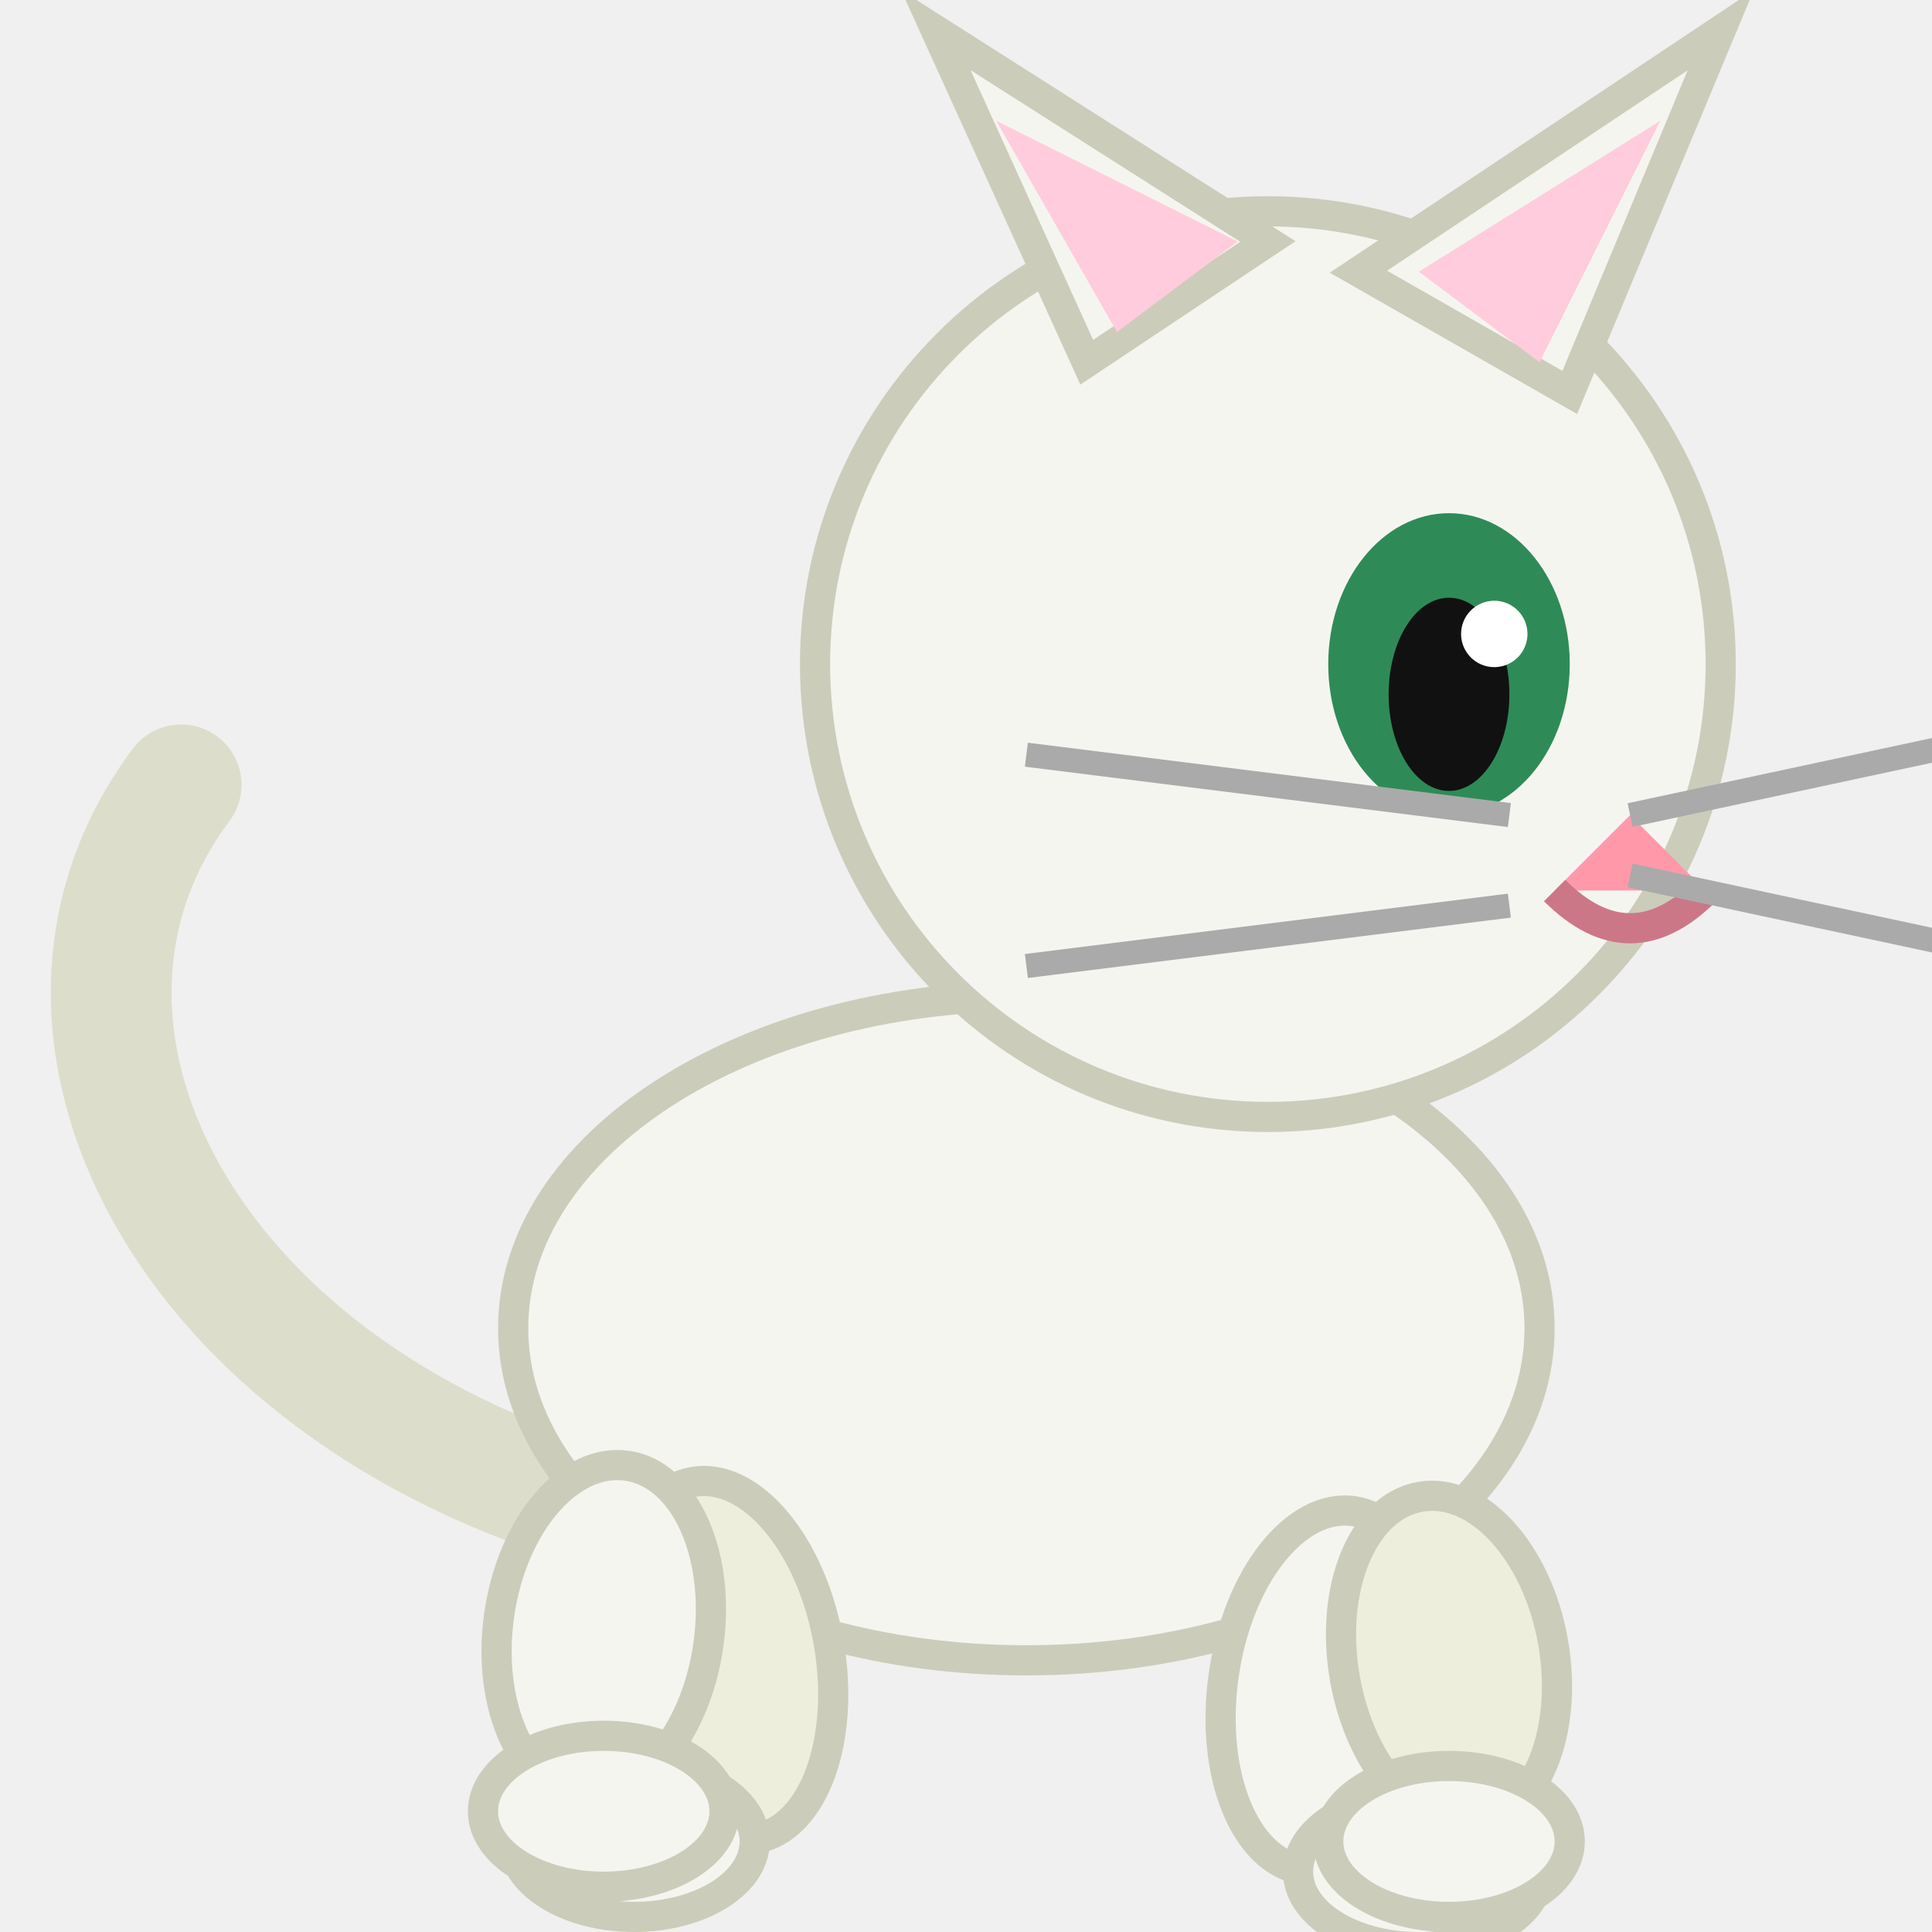
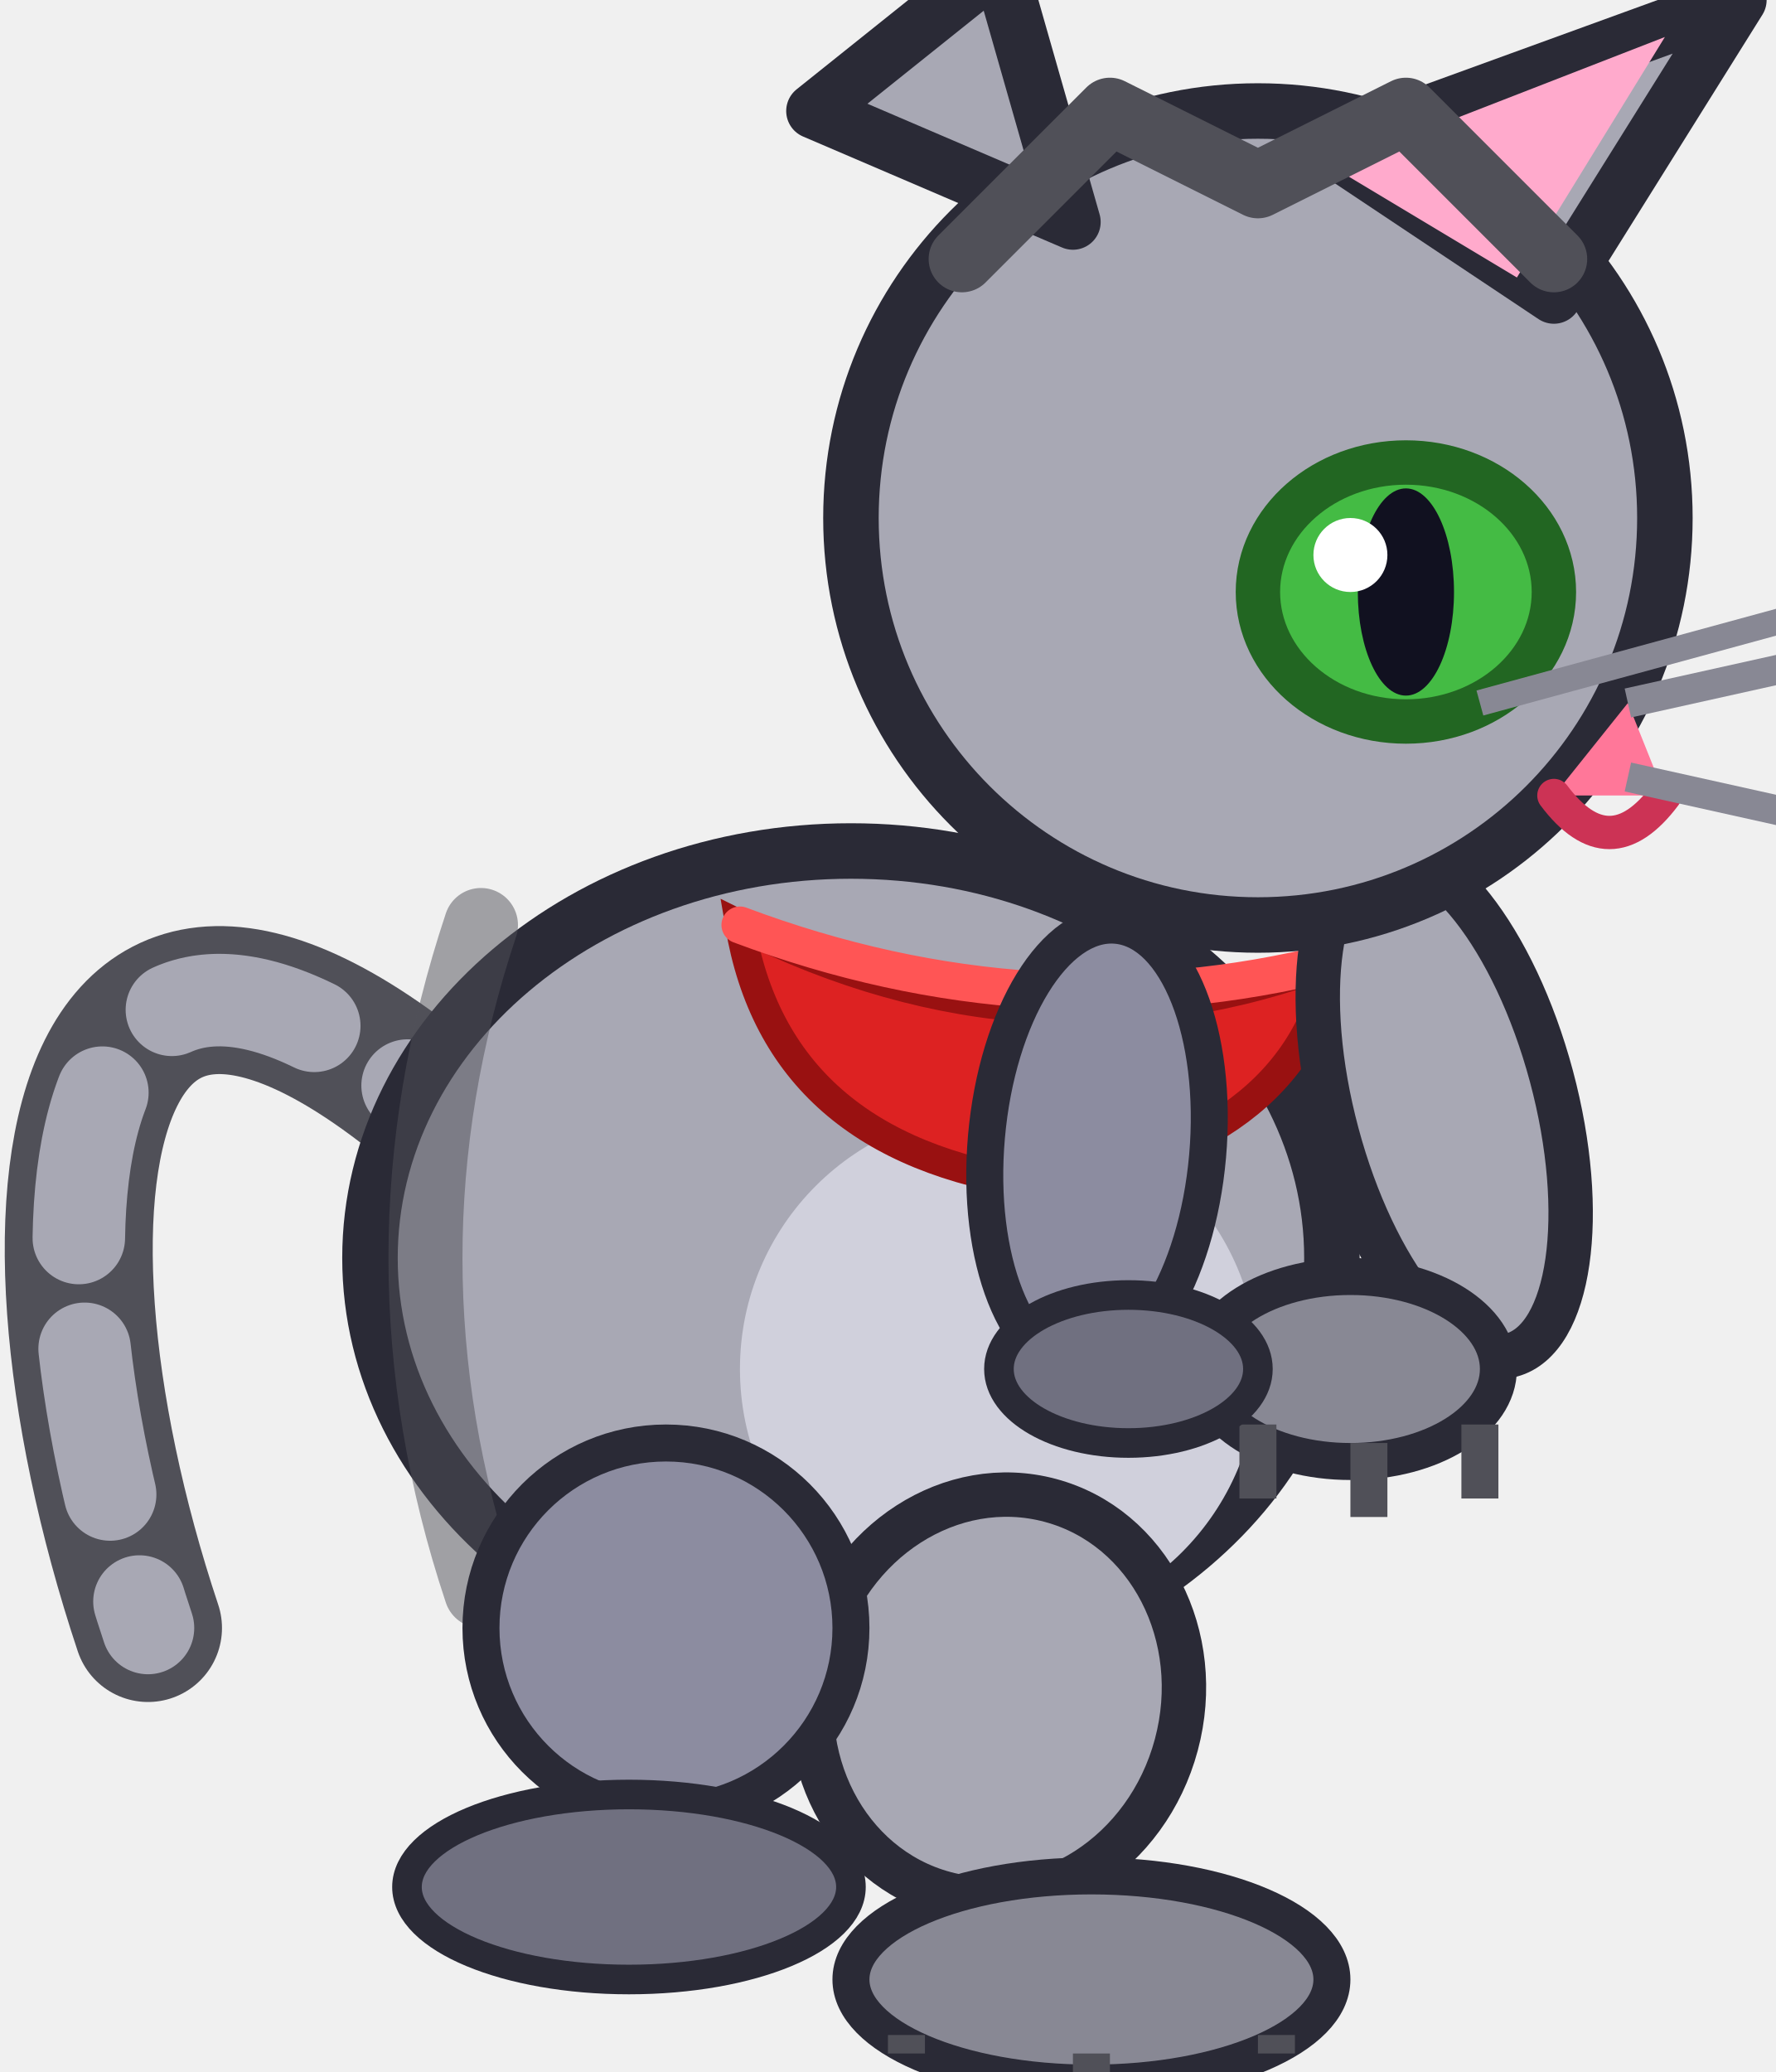
- <svg xmlns="http://www.w3.org/2000/svg" viewBox="0 0 64 64">
-   <path d="M20,50 C6,46 0,34 6,26" fill="none" stroke="#DDDDCC" stroke-width="4" stroke-linecap="round" />
-   <ellipse cx="34" cy="44" rx="17" ry="11" fill="#F5F5F0" stroke="#CCCCBB" stroke-width="1" />
-   <ellipse cx="24" cy="55" rx="3.5" ry="6" fill="#EEEEDD" stroke="#CCCCBB" stroke-width="1" transform="rotate(-10 24 55)" />
-   <ellipse cx="20" cy="54" rx="3.5" ry="5.5" fill="#F5F5F0" stroke="#CCCCBB" stroke-width="1" transform="rotate(8 20 54)" />
-   <ellipse cx="44" cy="56" rx="3.5" ry="6" fill="#F5F5F0" stroke="#CCCCBB" stroke-width="1" transform="rotate(8 44 56)" />
-   <ellipse cx="48" cy="55" rx="3.5" ry="5.5" fill="#EEEEDD" stroke="#CCCCBB" stroke-width="1" transform="rotate(-10 48 55)" />
-   <ellipse cx="21" cy="61" rx="4" ry="2.5" fill="#F5F5F0" stroke="#CCCCBB" stroke-width="1" />
-   <ellipse cx="20" cy="60" rx="4" ry="2.5" fill="#F5F5F0" stroke="#CCCCBB" stroke-width="1" />
-   <ellipse cx="47" cy="62" rx="4" ry="2.5" fill="#F5F5F0" stroke="#CCCCBB" stroke-width="1" />
-   <ellipse cx="48" cy="61" rx="4" ry="2.5" fill="#F5F5F0" stroke="#CCCCBB" stroke-width="1" />
-   <circle cx="42" cy="22" r="15" fill="#F5F5F0" stroke="#CCCCBB" stroke-width="1" />
-   <polygon points="52,13 57,1 45,9" fill="#F5F5F0" stroke="#CCCCBB" stroke-width="1" />
-   <polygon points="51,12 55,4 47,9" fill="#FFCCDD" />
-   <polygon points="36,12 31,1 42,8" fill="#F5F5F0" stroke="#CCCCBB" stroke-width="1" />
-   <polygon points="37,11 33,4 41,8" fill="#FFCCDD" />
-   <ellipse cx="48" cy="22" rx="4" ry="5" fill="#2E8B57" />
-   <ellipse cx="48" cy="23" rx="2" ry="3.2" fill="#111" />
-   <circle cx="49.5" cy="21" r="1.1" fill="white" />
-   <polygon points="54,27 51.5,29.5 56.5,29.5" fill="#FF99AA" />
-   <path d="M51.5,29.5 Q54,32 56.5,29.5" fill="none" stroke="#CC7788" stroke-width="1" />
-   <line x1="54" y1="27" x2="68" y2="24" stroke="#AAAAAA" stroke-width="0.8" />
-   <line x1="54" y1="29" x2="68" y2="32" stroke="#AAAAAA" stroke-width="0.8" />
-   <line x1="50" y1="27" x2="34" y2="25" stroke="#AAAAAA" stroke-width="0.8" />
-   <line x1="50" y1="30" x2="34" y2="32" stroke="#AAAAAA" stroke-width="0.8" />
+ <svg xmlns="http://www.w3.org/2000/svg" viewBox="0 0 48 56">
+   <path d="M14,32 C2,20 0,32 4,44" fill="none" stroke="#505058" stroke-width="4" stroke-linecap="round" />
+   <path d="M14,32 C2,20 0,32 4,44" fill="none" stroke="#A8A8B4" stroke-width="2.5" stroke-linecap="round" stroke-dasharray="4,3" />
+   <ellipse cx="23" cy="34" rx="13" ry="11" fill="#A8A8B4" stroke="#2A2A36" stroke-width="1.5" />
+   <ellipse cx="27" cy="37" rx="7" ry="7" fill="#D0D0DC" />
+   <path d="M13,25 Q10,34 13,43" fill="none" stroke="#505058" stroke-width="2" stroke-linecap="round" opacity="0.5" />
+   <path d="M20,25 Q28,29 36,26 Q35,31 28,32 Q21,31 20,25 Z" fill="#DD2222" stroke="#991111" stroke-width="0.8" />
+   <path d="M20,25 Q28,28 36,26" fill="none" stroke="#FF5555" stroke-width="1" stroke-linecap="round" />
+   <ellipse cx="38" cy="30" rx="3" ry="7" fill="#A8A8B4" stroke="#2A2A36" stroke-width="1.2" transform="rotate(-15,38,26)" />
+   <ellipse cx="36.5" cy="37" rx="4" ry="2.5" fill="#888894" stroke="#2A2A36" stroke-width="1" />
+   <line x1="34" y1="38.5" x2="34" y2="40.5" stroke="#505058" stroke-width="1" />
+   <line x1="37" y1="39" x2="37" y2="41" stroke="#505058" stroke-width="1" />
+   <line x1="40" y1="38.5" x2="40" y2="40.5" stroke="#505058" stroke-width="1" />
+   <ellipse cx="30" cy="31" rx="3" ry="6" fill="#8C8CA0" stroke="#2A2A36" stroke-width="1" transform="rotate(5,30,27)" />
+   <ellipse cx="30.5" cy="37" rx="3.5" ry="2" fill="#707080" stroke="#2A2A36" stroke-width="0.8" />
+   <ellipse cx="28" cy="46" rx="5" ry="5.5" fill="#A8A8B4" stroke="#2A2A36" stroke-width="1.2" transform="rotate(15,28,42)" />
+   <ellipse cx="29.5" cy="53.5" rx="6.5" ry="2.8" fill="#888894" stroke="#2A2A36" stroke-width="1" />
+   <line x1="24.5" y1="55" x2="24.5" y2="55.5" stroke="#505058" stroke-width="1" />
+   <line x1="29.5" y1="55.5" x2="29.5" y2="56" stroke="#505058" stroke-width="1" />
+   <line x1="34.5" y1="55" x2="34.5" y2="55.5" stroke="#505058" stroke-width="1" />
+   <ellipse cx="18" cy="44" rx="5" ry="5" fill="#8C8CA0" stroke="#2A2A36" stroke-width="1" />
+   <ellipse cx="17" cy="51" rx="6" ry="2.5" fill="#707080" stroke="#2A2A36" stroke-width="0.8" />
+   <circle cx="34" cy="14" r="11" fill="#A8A8B4" stroke="#2A2A36" stroke-width="1.5" />
+   <polygon points="42,8 47,0 36,4" fill="#A8A8B4" stroke="#2A2A36" stroke-width="1.5" stroke-linejoin="round" />
+   <polygon points="41,7.5 45,1 36,4.5" fill="#FFAACC" />
+   <polygon points="29,6 27,-1 22,3" fill="#A8A8B4" stroke="#2A2A36" stroke-width="1.5" stroke-linejoin="round" />
+   <path d="M26,7 L30,3 L34,5 L38,3 L42,7" fill="none" stroke="#505058" stroke-width="1.8" stroke-linecap="round" stroke-linejoin="round" />
+   <ellipse cx="38" cy="16" rx="4" ry="3.5" fill="#44BB44" stroke="#226622" stroke-width="1.2" />
+   <ellipse cx="38" cy="16" rx="1.3" ry="2.8" fill="#111120" />
+   <circle cx="36.5" cy="15" r="1" fill="white" />
+   <polygon points="44,19 42,21.5 45,21.5" fill="#FF7799" />
+   <path d="M42,21.5 Q43.5,23.5 45,21.5" fill="none" stroke="#CC3355" stroke-width="0.9" stroke-linecap="round" />
+   <line x1="44" y1="19" x2="53" y2="17" stroke="#888894" stroke-width="0.8" />
+   <line x1="44" y1="21" x2="53" y2="23" stroke="#888894" stroke-width="0.8" />
+   <line x1="40" y1="19" x2="51" y2="16" stroke="#888894" stroke-width="0.7" />
</svg>
